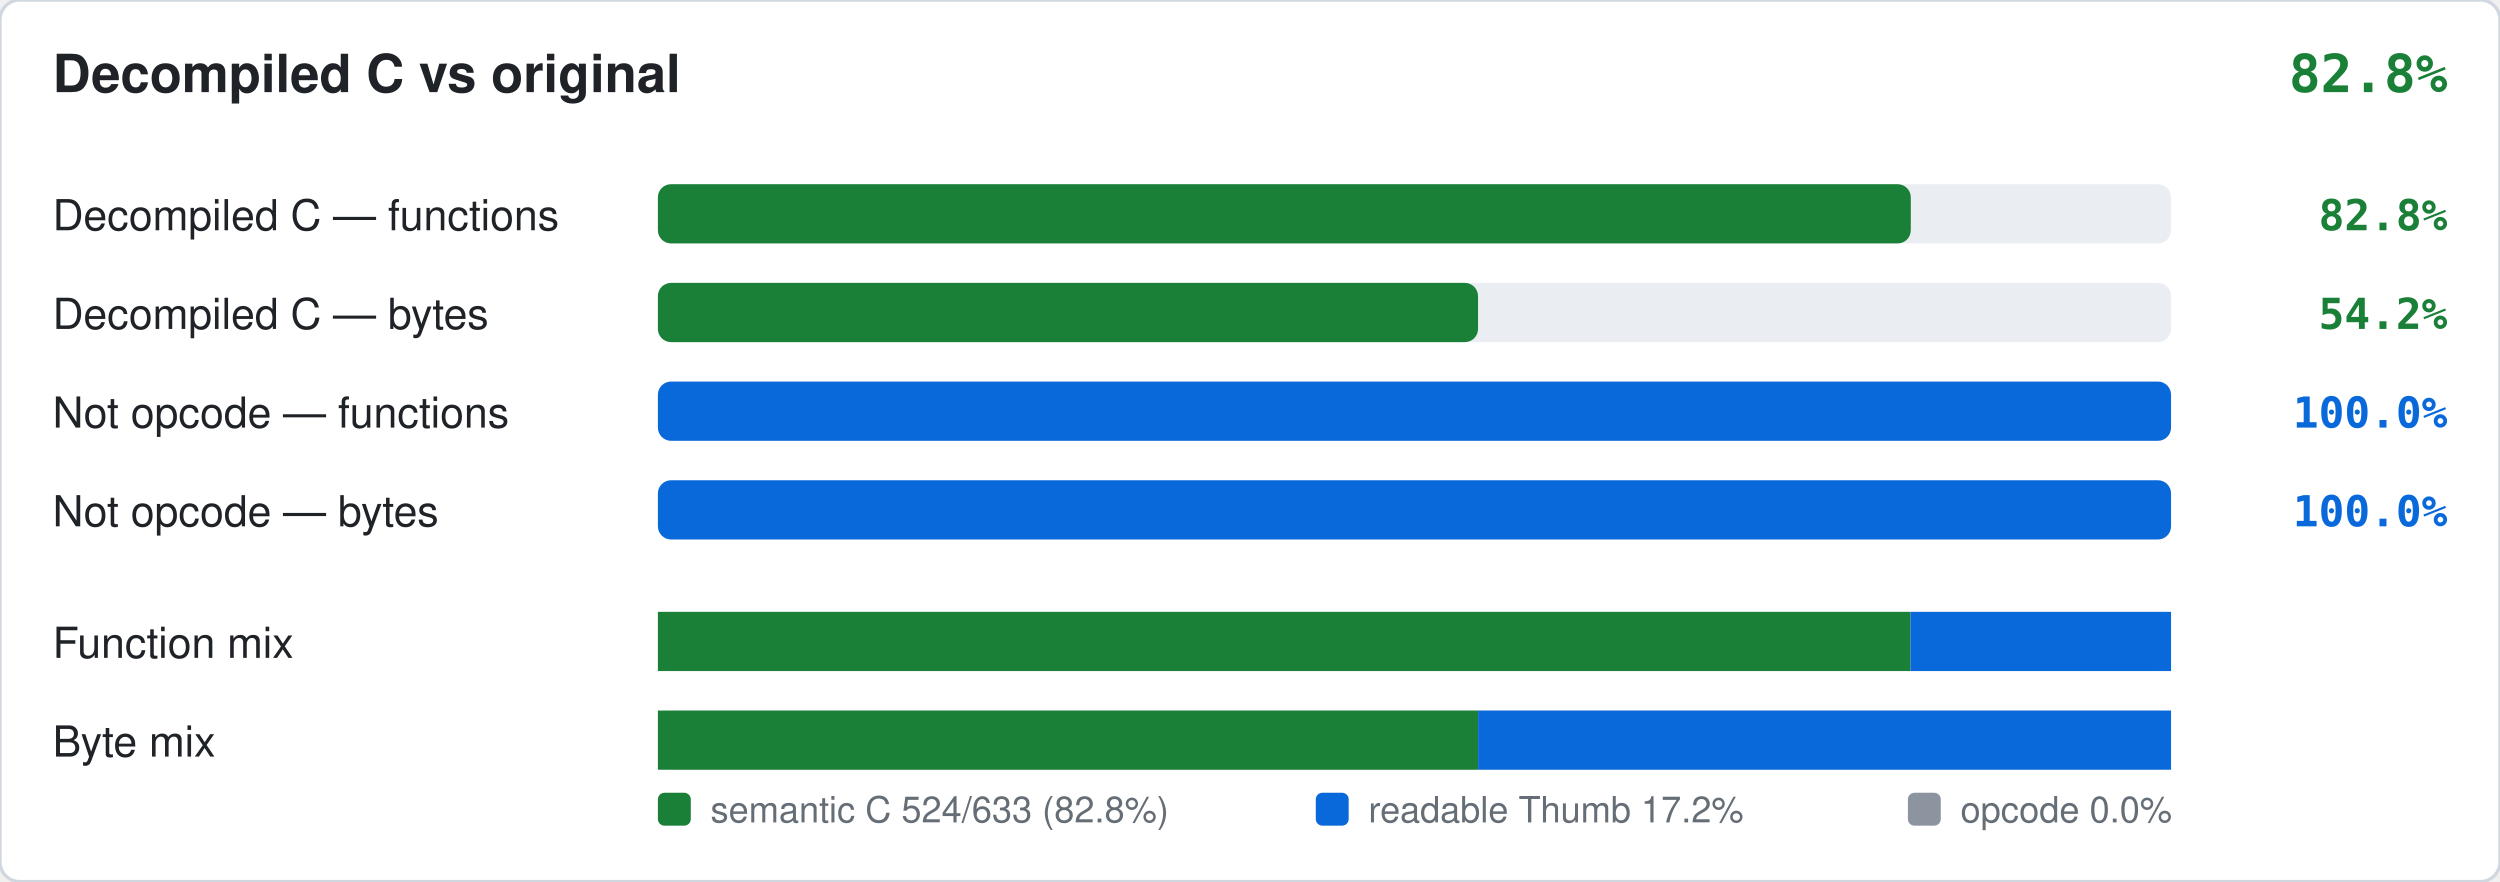
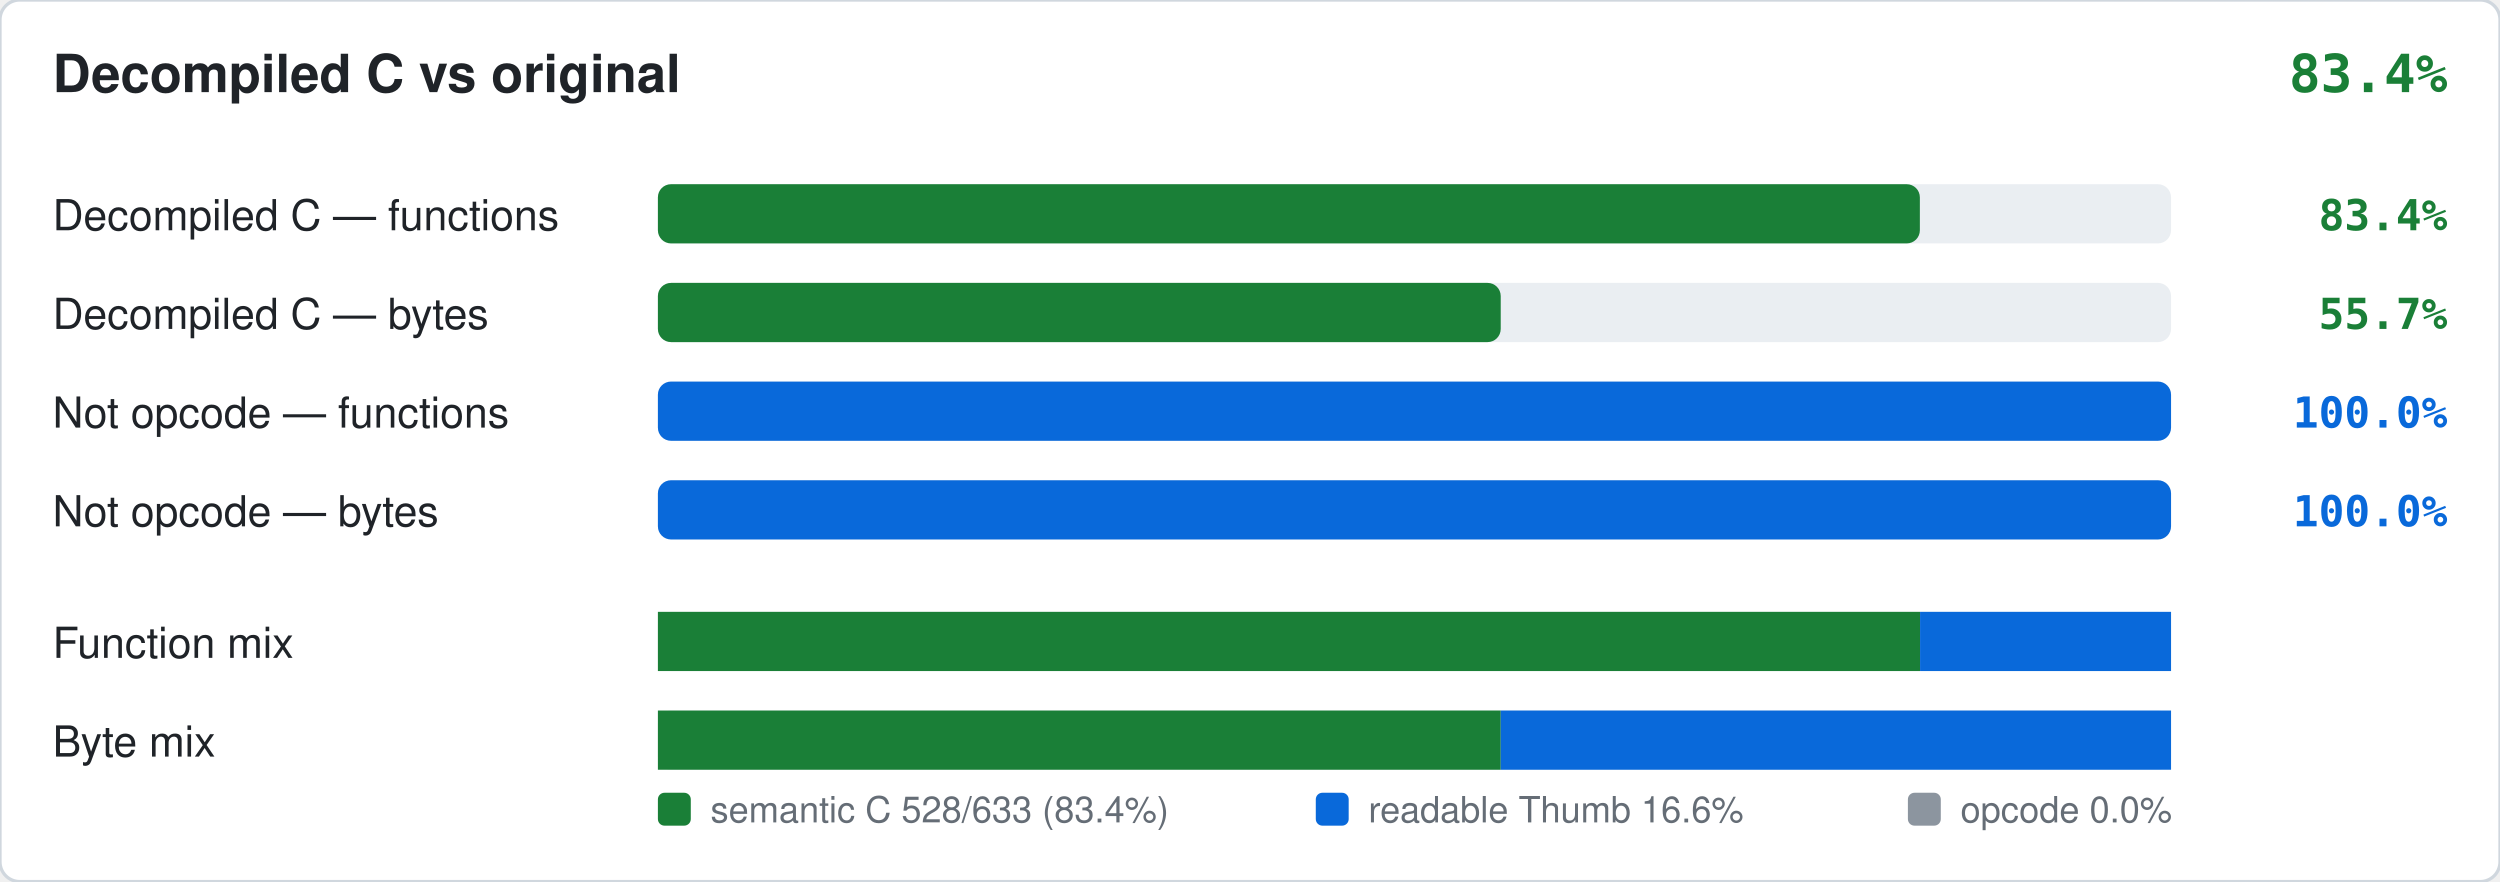
- <svg xmlns="http://www.w3.org/2000/svg" width="760" height="268" viewBox="0 0 760 268" role="img" aria-label="Decompiled C 82.8% functions, 54.2% bytes (524/633, 48,932/90,272)">
+ <svg xmlns="http://www.w3.org/2000/svg" width="760" height="268" viewBox="0 0 760 268" role="img" aria-label="Decompiled C 83.4% functions, 55.7% bytes (528/633, 50,284/90,272)">
  <rect width="760" height="268" rx="6" fill="#ffffff" stroke="#d0d7de" />
  <text x="16" y="28" font-family="-apple-system,BlinkMacSystemFont,Segoe UI,Helvetica,Arial,sans-serif" font-size="16" font-weight="600" fill="#1f2328">Decompiled C vs original</text>
-   <text x="744" y="28" text-anchor="end" font-family="ui-monospace,SFMono-Regular,Menlo,Consolas,monospace" font-size="16" font-weight="700" fill="#1a7f37">82.8%</text>
+   <text x="744" y="28" text-anchor="end" font-family="ui-monospace,SFMono-Regular,Menlo,Consolas,monospace" font-size="16" font-weight="700" fill="#1a7f37">83.4%</text>
  <text x="16" y="70" font-family="-apple-system,BlinkMacSystemFont,Segoe UI,Helvetica,Arial,sans-serif" font-size="13" fill="#1f2328">Decompiled C — functions</text>
  <rect x="200.00" y="56.00" width="460.00" height="18.00" rx="4" fill="#eaeef2" />
-   <rect x="200.00" y="56.00" width="380.88" height="18.00" rx="4" fill="#1a7f37" />
-   <text x="744" y="70" text-anchor="end" font-family="ui-monospace,SFMono-Regular,Menlo,Consolas,monospace" font-size="13" font-weight="700" fill="#1a7f37">82.8%</text>
+   <rect x="200.00" y="56.00" width="383.64" height="18.00" rx="4" fill="#1a7f37" />
+   <text x="744" y="70" text-anchor="end" font-family="ui-monospace,SFMono-Regular,Menlo,Consolas,monospace" font-size="13" font-weight="700" fill="#1a7f37">83.4%</text>
  <text x="16" y="100" font-family="-apple-system,BlinkMacSystemFont,Segoe UI,Helvetica,Arial,sans-serif" font-size="13" fill="#1f2328">Decompiled C — bytes</text>
  <rect x="200.00" y="86.00" width="460.00" height="18.00" rx="4" fill="#eaeef2" />
-   <rect x="200.00" y="86.00" width="249.32" height="18.00" rx="4" fill="#1a7f37" />
-   <text x="744" y="100" text-anchor="end" font-family="ui-monospace,SFMono-Regular,Menlo,Consolas,monospace" font-size="13" font-weight="700" fill="#1a7f37">54.2%</text>
+   <rect x="200.00" y="86.00" width="256.22" height="18.00" rx="4" fill="#1a7f37" />
+   <text x="744" y="100" text-anchor="end" font-family="ui-monospace,SFMono-Regular,Menlo,Consolas,monospace" font-size="13" font-weight="700" fill="#1a7f37">55.7%</text>
  <text x="16" y="130" font-family="-apple-system,BlinkMacSystemFont,Segoe UI,Helvetica,Arial,sans-serif" font-size="13" fill="#1f2328">Not opcode — functions</text>
  <rect x="200.00" y="116.00" width="460.00" height="18.00" rx="4" fill="#eaeef2" />
  <rect x="200.00" y="116.00" width="460.00" height="18.00" rx="4" fill="#0969da" />
  <text x="744" y="130" text-anchor="end" font-family="ui-monospace,SFMono-Regular,Menlo,Consolas,monospace" font-size="13" font-weight="700" fill="#0969da">100.0%</text>
  <text x="16" y="160" font-family="-apple-system,BlinkMacSystemFont,Segoe UI,Helvetica,Arial,sans-serif" font-size="13" fill="#1f2328">Not opcode — bytes</text>
  <rect x="200.00" y="146.00" width="460.00" height="18.00" rx="4" fill="#eaeef2" />
  <rect x="200.00" y="146.00" width="460.00" height="18.00" rx="4" fill="#0969da" />
  <text x="744" y="160" text-anchor="end" font-family="ui-monospace,SFMono-Regular,Menlo,Consolas,monospace" font-size="13" font-weight="700" fill="#0969da">100.0%</text>
  <text x="16" y="200" font-family="-apple-system,BlinkMacSystemFont,Segoe UI,Helvetica,Arial,sans-serif" font-size="13" fill="#1f2328">Function mix</text>
  <rect x="200.00" y="186.00" width="460.00" height="18.00" rx="4" fill="#eaeef2" />
-   <rect x="200.00" y="186.00" width="380.79" height="18.00" fill="#1a7f37" />
-   <rect x="580.79" y="186.00" width="79.21" height="18.00" fill="#0969da" />
+   <rect x="200.00" y="186.00" width="383.70" height="18.00" fill="#1a7f37" />
+   <rect x="583.70" y="186.00" width="76.30" height="18.00" fill="#0969da" />
  <text x="16" y="230" font-family="-apple-system,BlinkMacSystemFont,Segoe UI,Helvetica,Arial,sans-serif" font-size="13" fill="#1f2328">Byte mix</text>
  <rect x="200.00" y="216.00" width="460.00" height="18.00" rx="4" fill="#eaeef2" />
-   <rect x="200.00" y="216.00" width="249.34" height="18.00" fill="#1a7f37" />
-   <rect x="449.34" y="216.00" width="210.66" height="18.00" fill="#0969da" />
+   <rect x="200.00" y="216.00" width="256.23" height="18.00" fill="#1a7f37" />
+   <rect x="456.23" y="216.00" width="203.77" height="18.00" fill="#0969da" />
  <rect x="200" y="241" width="10" height="10" rx="2" fill="#1a7f37" />
-   <text x="216" y="250" font-family="-apple-system,BlinkMacSystemFont,Segoe UI,Helvetica,Arial,sans-serif" font-size="11" fill="#656d76">semantic C 524/633 (82.8%)</text>
+   <text x="216" y="250" font-family="-apple-system,BlinkMacSystemFont,Segoe UI,Helvetica,Arial,sans-serif" font-size="11" fill="#656d76">semantic C 528/633 (83.4%)</text>
  <rect x="400" y="241" width="10" height="10" rx="2" fill="#0969da" />
-   <text x="416" y="250" font-family="-apple-system,BlinkMacSystemFont,Segoe UI,Helvetica,Arial,sans-serif" font-size="11" fill="#656d76">readable Thumb 17.2%</text>
+   <text x="416" y="250" font-family="-apple-system,BlinkMacSystemFont,Segoe UI,Helvetica,Arial,sans-serif" font-size="11" fill="#656d76">readable Thumb 16.6%</text>
  <rect x="580" y="241" width="10" height="10" rx="2" fill="#8c959f" />
  <text x="596" y="250" font-family="-apple-system,BlinkMacSystemFont,Segoe UI,Helvetica,Arial,sans-serif" font-size="11" fill="#656d76">opcode 0.0%</text>
</svg>
